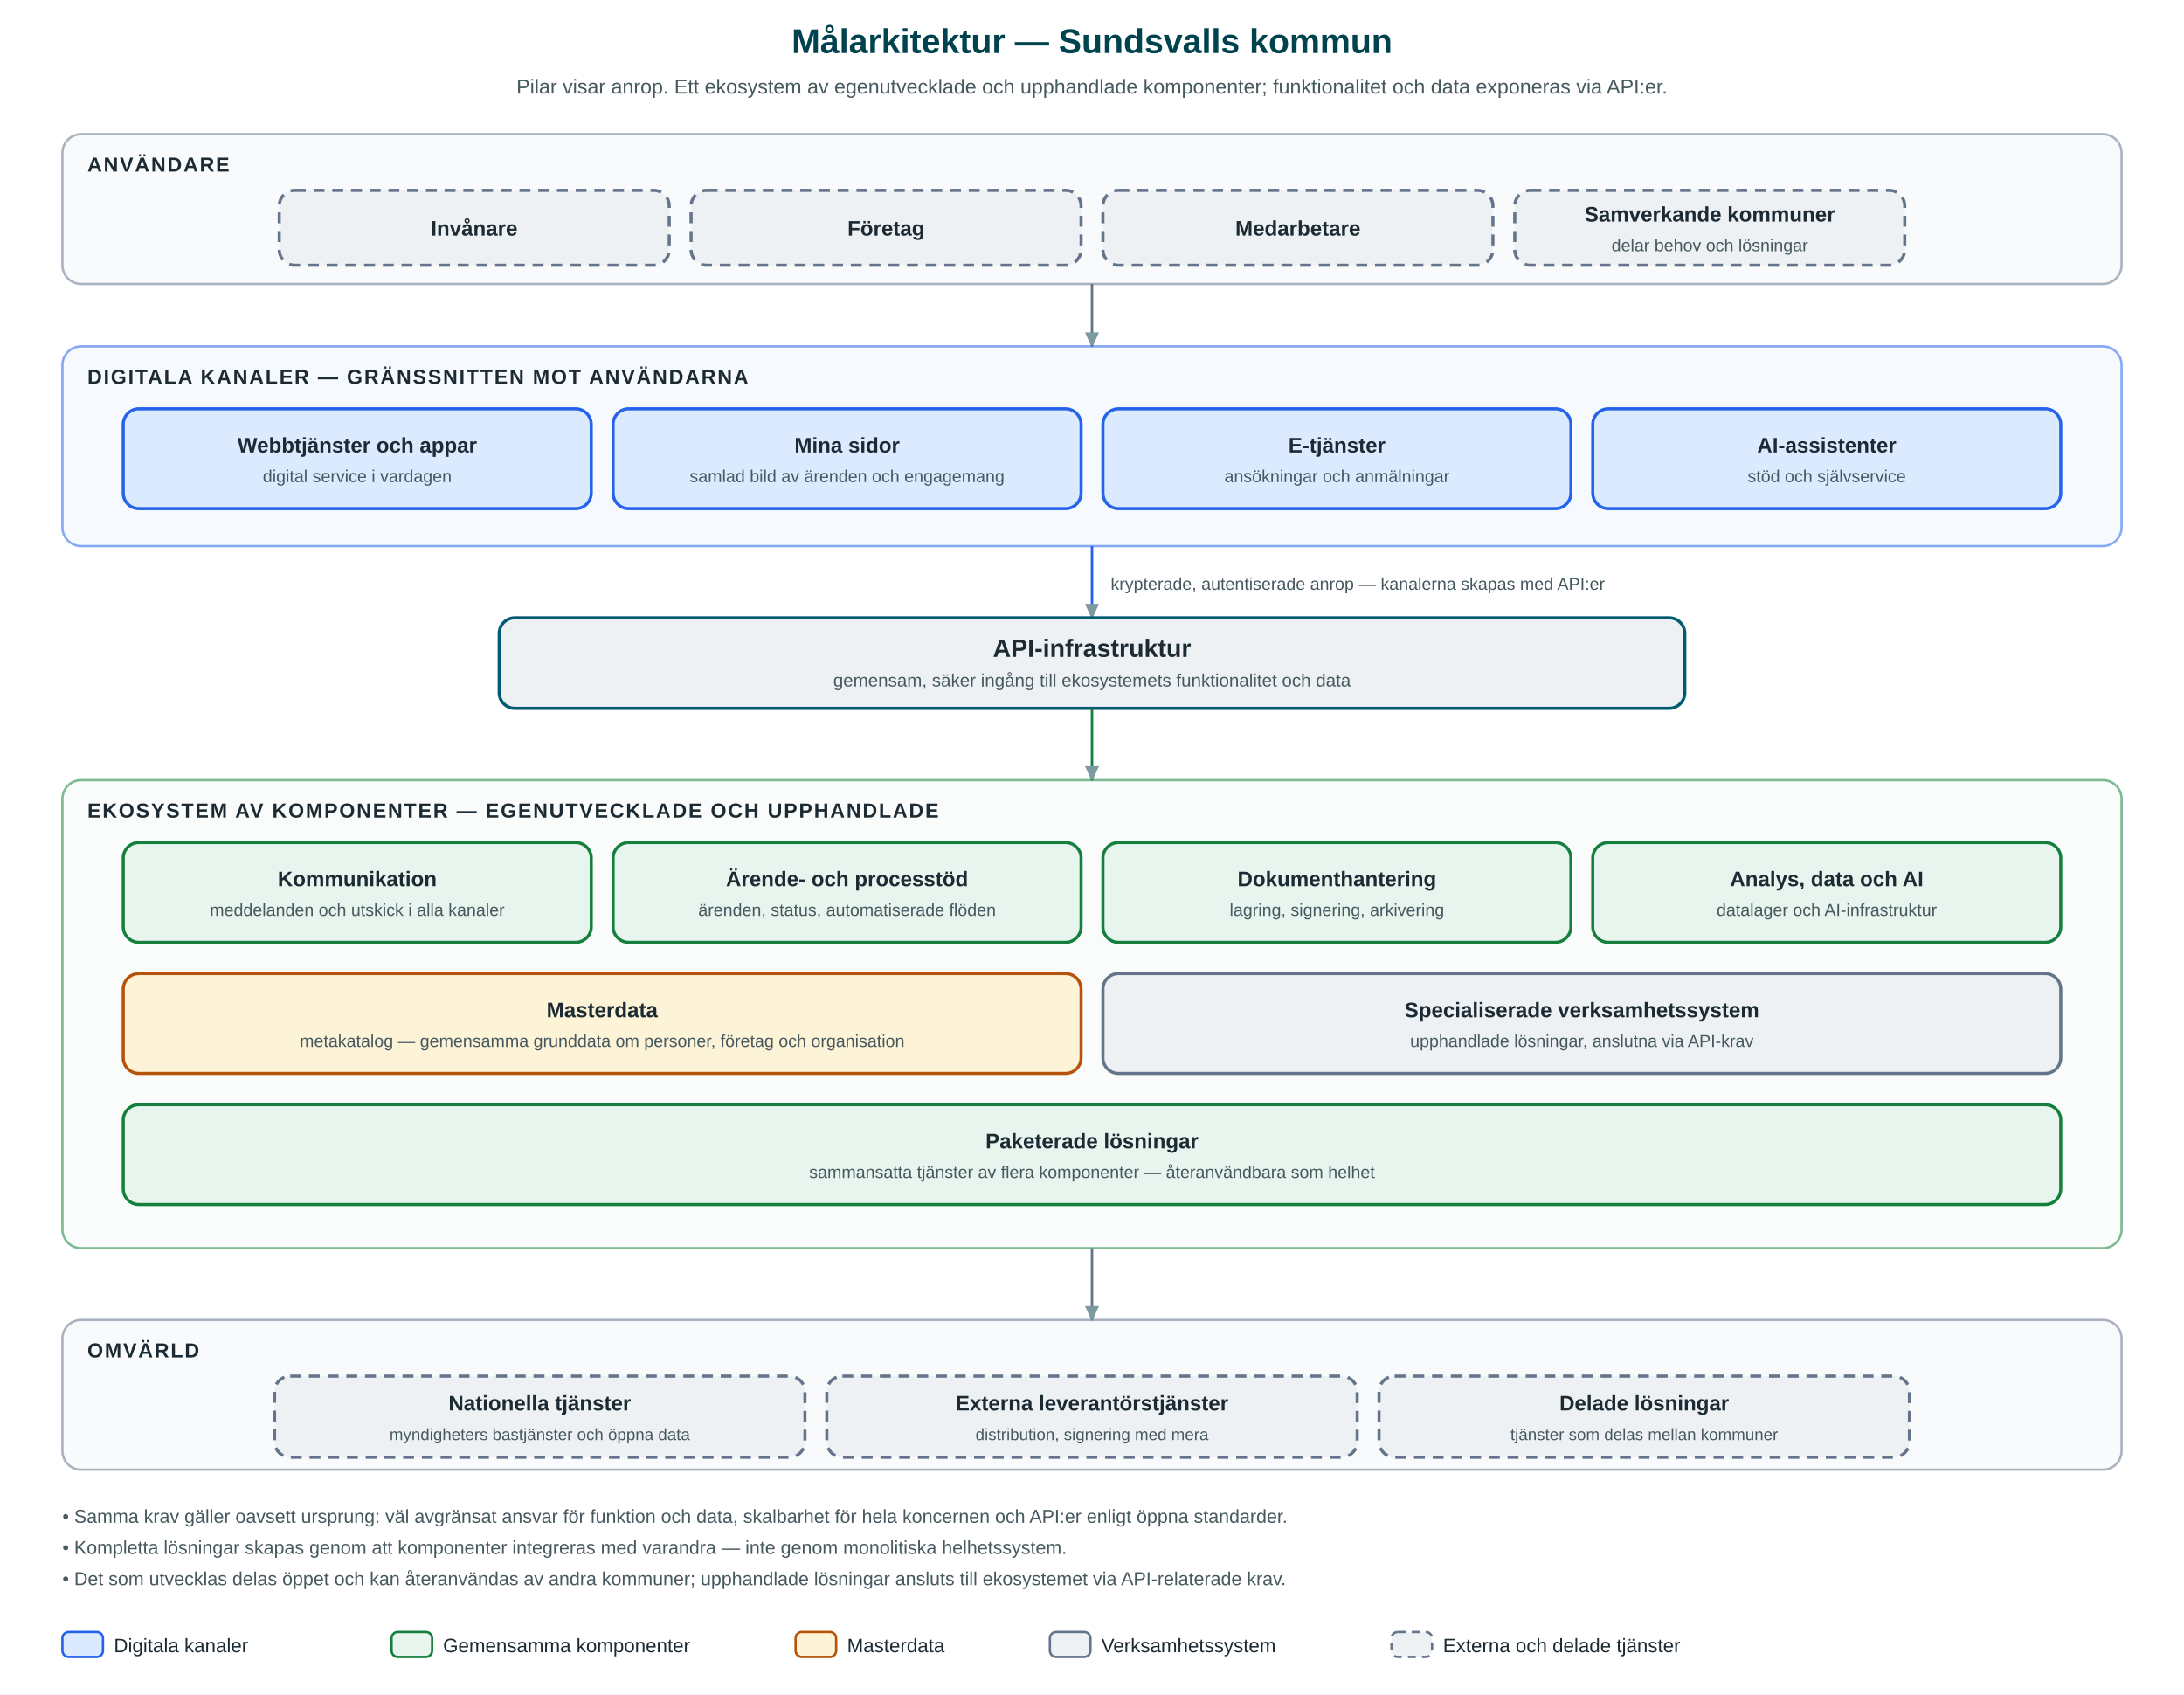
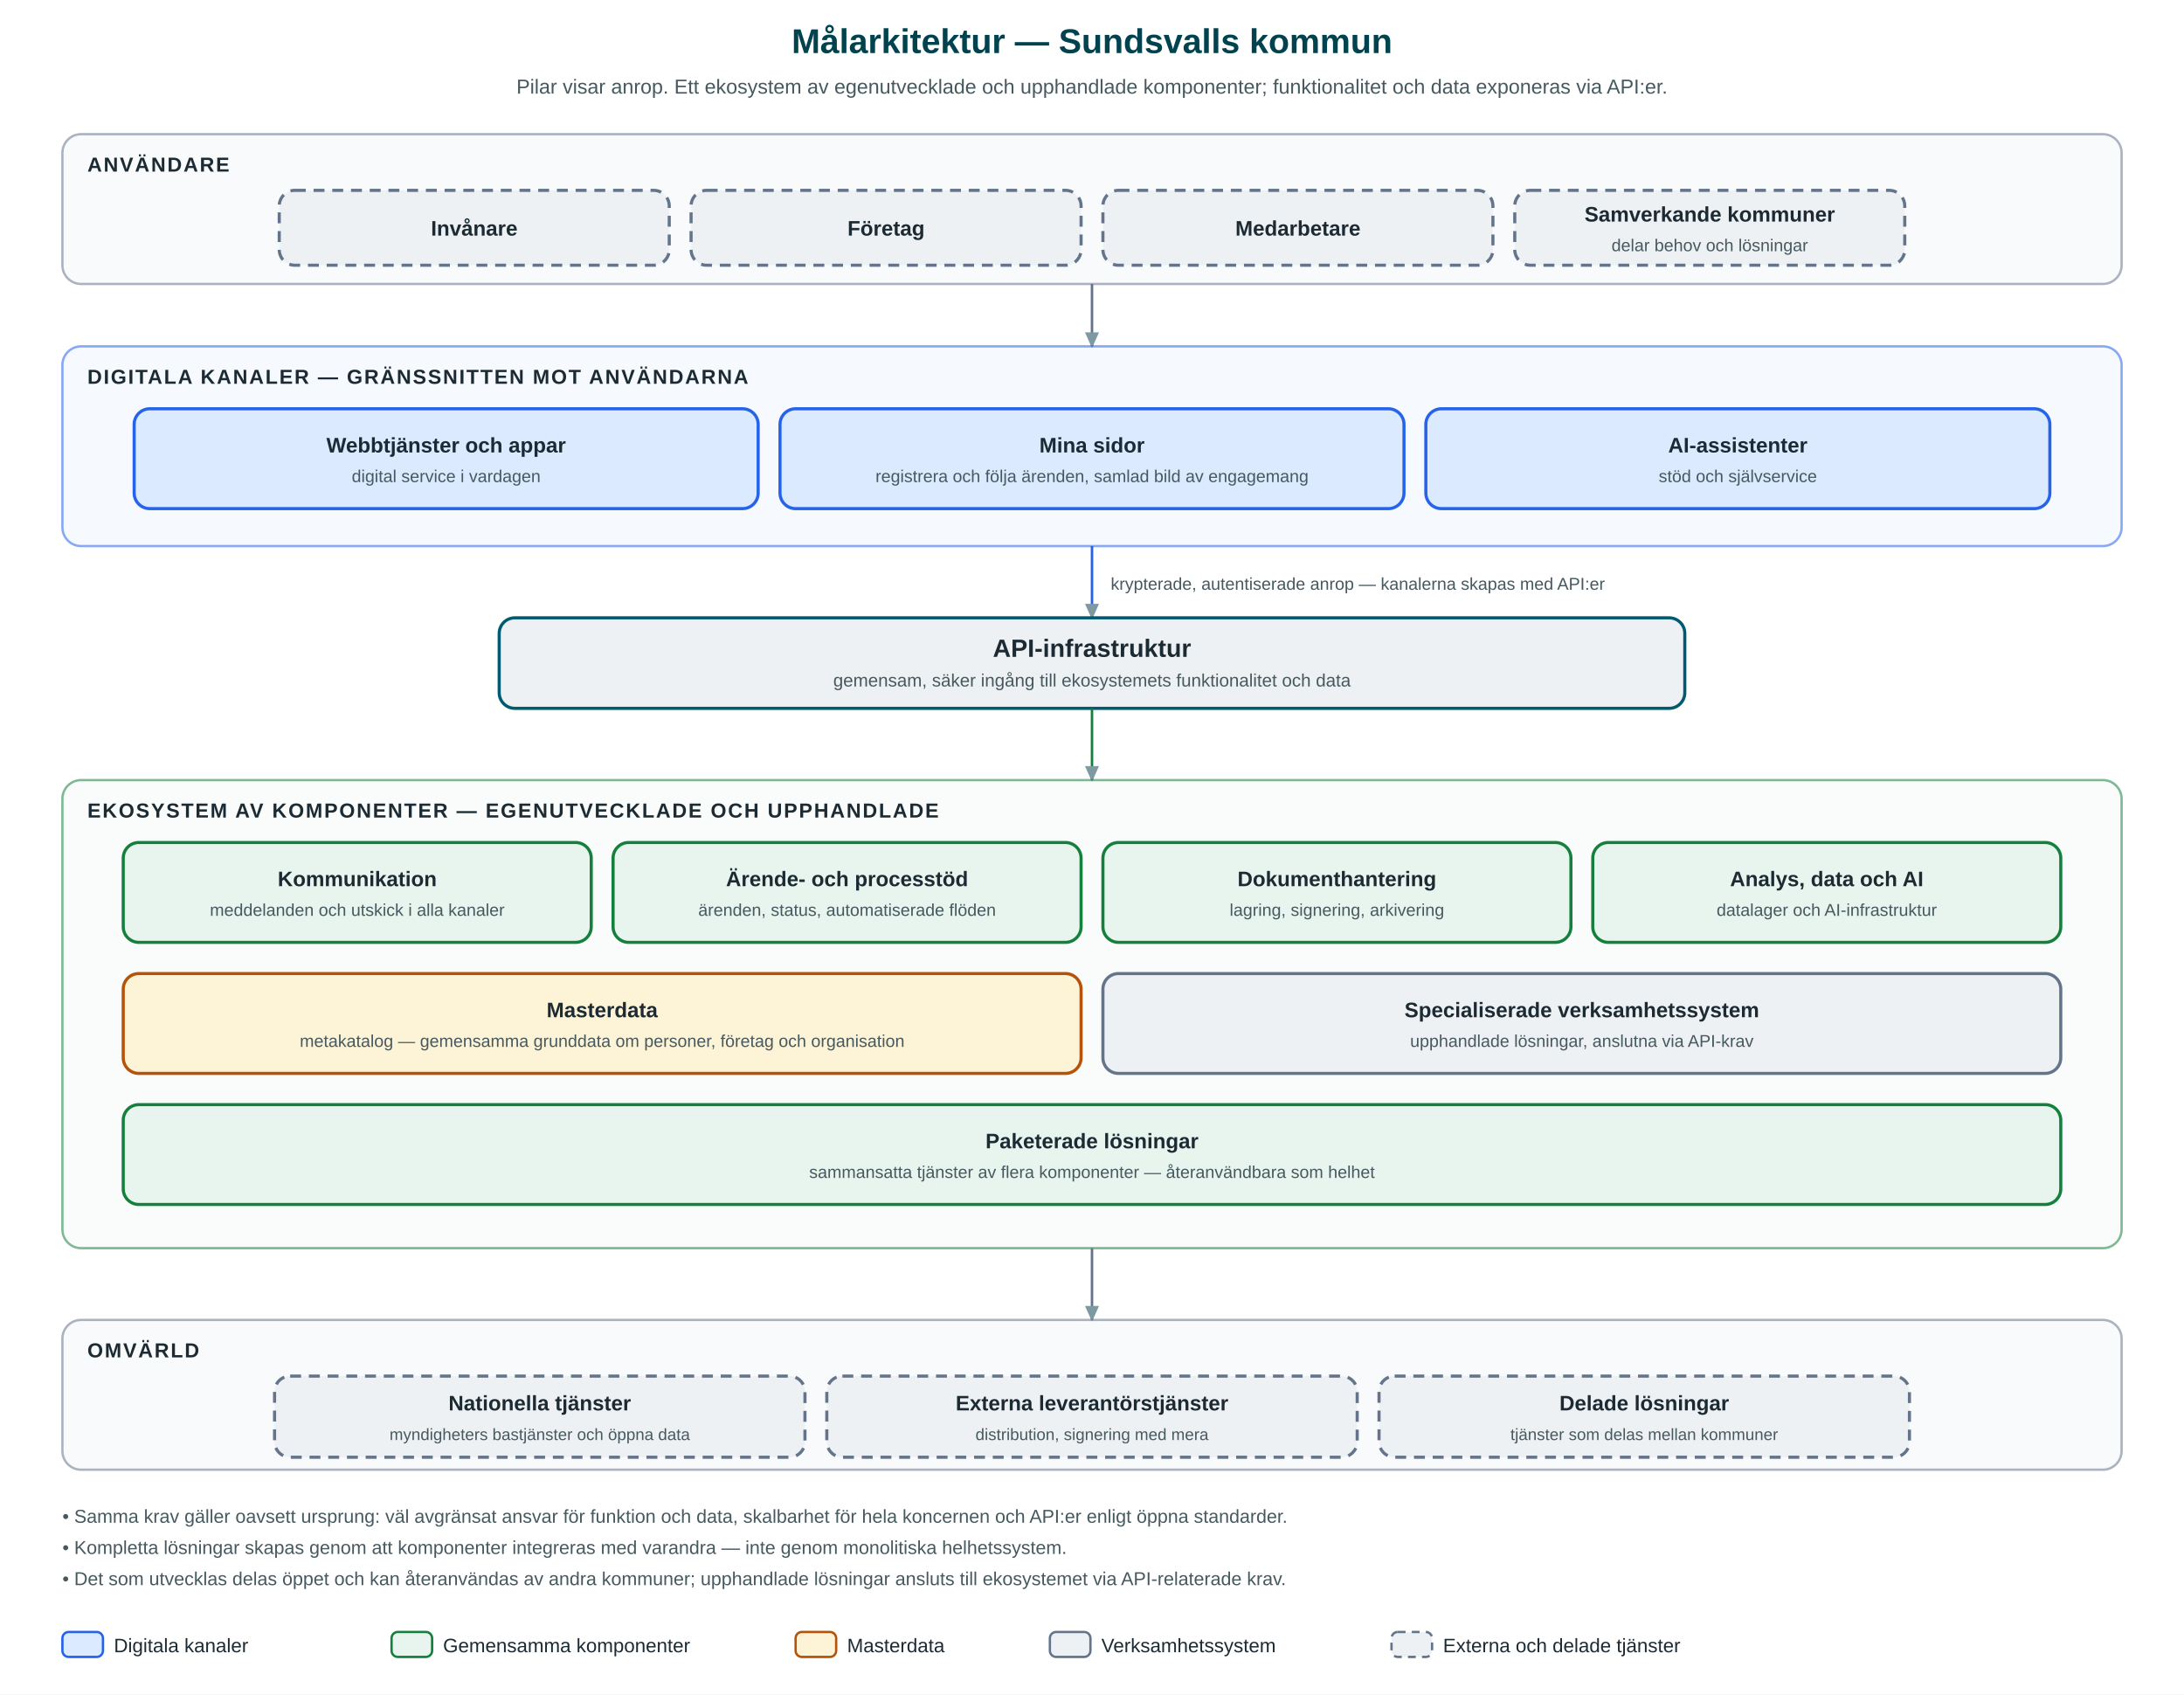
<svg xmlns="http://www.w3.org/2000/svg" viewBox="0 0 1400 1086" font-family="Segoe UI, Helvetica Neue, Arial, sans-serif" role="img" aria-label="Översikt över Sundsvalls kommuns målarkitektur">
  <defs>
    <marker id="arr" viewBox="0 0 10 10" refX="8" refY="5" markerWidth="7" markerHeight="7" orient="auto-start-reverse">
      <path d="M 0 1 L 9 5 L 0 9 z" fill="#7d99a1" />
    </marker>
  </defs>
  <rect width="1400" height="1086" fill="#ffffff" />
  <text x="700.0" y="34" text-anchor="middle" font-size="22" font-weight="bold" fill="#00434f">Målarkitektur — Sundsvalls kommun</text>
  <text x="700.0" y="60" text-anchor="middle" font-size="13" fill="#46595f">Pilar visar anrop. Ett ekosystem av egenutvecklade och upphandlade komponenter; funktionalitet och data exponeras via API:er.</text>
  <rect x="40" y="86" rx="12" width="1320" height="96" fill="#f4f5f7" stroke="#64748b" stroke-width="1.5" opacity="0.55" />
  <text x="56" y="110" font-size="13" font-weight="bold" letter-spacing="1" fill="#1c2b33">ANVÄNDARE</text>
  <rect x="179.0" y="122" rx="10" width="250" height="48" fill="#eef1f4" stroke="#64748b" stroke-width="2" stroke-dasharray="7,5" />
  <text x="304.0" y="151.0" text-anchor="middle" font-size="13.5" font-weight="bold" fill="#1c2b33">Invånare</text>
  <rect x="443.0" y="122" rx="10" width="250" height="48" fill="#eef1f4" stroke="#64748b" stroke-width="2" stroke-dasharray="7,5" />
  <text x="568.0" y="151.0" text-anchor="middle" font-size="13.5" font-weight="bold" fill="#1c2b33">Företag</text>
  <rect x="707.0" y="122" rx="10" width="250" height="48" fill="#eef1f4" stroke="#64748b" stroke-width="2" stroke-dasharray="7,5" />
  <text x="832.0" y="151.0" text-anchor="middle" font-size="13.5" font-weight="bold" fill="#1c2b33">Medarbetare</text>
  <rect x="971.0" y="122" rx="10" width="250" height="48" fill="#eef1f4" stroke="#64748b" stroke-width="2" stroke-dasharray="7,5" />
  <text x="1096.0" y="142.0" text-anchor="middle" font-size="13.5" font-weight="bold" fill="#1c2b33">Samverkande kommuner</text>
  <text x="1096.0" y="161.0" text-anchor="middle" font-size="11" fill="#46595f">delar behov och lösningar</text>
  <path d="M 700.0 182 L 700.0 222" fill="none" stroke="#64748b" stroke-width="1.6" marker-end="url(#arr)" />
  <rect x="40" y="222" rx="12" width="1320" height="128" fill="#eef4fb" stroke="#2563eb" stroke-width="1.5" opacity="0.55" />
  <text x="56" y="246" font-size="13" font-weight="bold" letter-spacing="1" fill="#1c2b33">DIGITALA KANALER — GRÄNSSNITTEN MOT ANVÄNDARNA</text>
-   <rect x="79.0" y="262" rx="10" width="300" height="64" fill="#dbeafe" stroke="#2563eb" stroke-width="2" />
-   <text x="229.0" y="290.0" text-anchor="middle" font-size="13.5" font-weight="bold" fill="#1c2b33">Webbtjänster och appar</text>
-   <text x="229.0" y="309.0" text-anchor="middle" font-size="11" fill="#46595f">digital service i vardagen</text>
-   <rect x="393.0" y="262" rx="10" width="300" height="64" fill="#dbeafe" stroke="#2563eb" stroke-width="2" />
-   <text x="543.0" y="290.0" text-anchor="middle" font-size="13.5" font-weight="bold" fill="#1c2b33">Mina sidor</text>
-   <text x="543.0" y="309.0" text-anchor="middle" font-size="11" fill="#46595f">samlad bild av ärenden och engagemang</text>
-   <rect x="707.0" y="262" rx="10" width="300" height="64" fill="#dbeafe" stroke="#2563eb" stroke-width="2" />
-   <text x="857.0" y="290.0" text-anchor="middle" font-size="13.5" font-weight="bold" fill="#1c2b33">E-tjänster</text>
-   <text x="857.0" y="309.0" text-anchor="middle" font-size="11" fill="#46595f">ansökningar och anmälningar</text>
-   <rect x="1021.0" y="262" rx="10" width="300" height="64" fill="#dbeafe" stroke="#2563eb" stroke-width="2" />
-   <text x="1171.0" y="290.0" text-anchor="middle" font-size="13.5" font-weight="bold" fill="#1c2b33">AI-assistenter</text>
-   <text x="1171.0" y="309.0" text-anchor="middle" font-size="11" fill="#46595f">stöd och självservice</text>
+   <rect x="86.0" y="262" rx="10" width="400" height="64" fill="#dbeafe" stroke="#2563eb" stroke-width="2" />
+   <text x="286.0" y="290.0" text-anchor="middle" font-size="13.5" font-weight="bold" fill="#1c2b33">Webbtjänster och appar</text>
+   <text x="286.0" y="309.0" text-anchor="middle" font-size="11" fill="#46595f">digital service i vardagen</text>
+   <rect x="500.0" y="262" rx="10" width="400" height="64" fill="#dbeafe" stroke="#2563eb" stroke-width="2" />
+   <text x="700.0" y="290.0" text-anchor="middle" font-size="13.5" font-weight="bold" fill="#1c2b33">Mina sidor</text>
+   <text x="700.0" y="309.0" text-anchor="middle" font-size="11" fill="#46595f">registrera och följa ärenden, samlad bild av engagemang</text>
+   <rect x="914.0" y="262" rx="10" width="400" height="64" fill="#dbeafe" stroke="#2563eb" stroke-width="2" />
+   <text x="1114.0" y="290.0" text-anchor="middle" font-size="13.5" font-weight="bold" fill="#1c2b33">AI-assistenter</text>
+   <text x="1114.0" y="309.0" text-anchor="middle" font-size="11" fill="#46595f">stöd och självservice</text>
  <path d="M 700.0 350 L 700.0 396" fill="none" stroke="#2563eb" stroke-width="1.6" marker-end="url(#arr)" />
  <text x="712.0" y="378" font-size="11" fill="#46595f">krypterade, autentiserade anrop — kanalerna skapas med API:er</text>
  <rect x="320.0" y="396" rx="10" width="760" height="58" fill="#eef1f4" stroke="#005a70" stroke-width="2" />
  <text x="700.0" y="421.0" text-anchor="middle" font-size="16" font-weight="bold" fill="#1c2b33">API-infrastruktur</text>
  <text x="700.0" y="440.0" text-anchor="middle" font-size="11.5" fill="#46595f">gemensam, säker ingång till ekosystemets funktionalitet och data</text>
  <path d="M 700.0 454 L 700.0 500" fill="none" stroke="#15803d" stroke-width="1.6" marker-end="url(#arr)" />
  <rect x="40" y="500" rx="12" width="1320" height="300" fill="#f4faf6" stroke="#15803d" stroke-width="1.5" opacity="0.55" />
  <text x="56" y="524" font-size="13" font-weight="bold" letter-spacing="1" fill="#1c2b33">EKOSYSTEM AV KOMPONENTER — EGENUTVECKLADE OCH UPPHANDLADE</text>
  <rect x="79.0" y="540" rx="10" width="300" height="64" fill="#e8f5ee" stroke="#15803d" stroke-width="2" />
  <text x="229.0" y="568.0" text-anchor="middle" font-size="13.5" font-weight="bold" fill="#1c2b33">Kommunikation</text>
  <text x="229.0" y="587.0" text-anchor="middle" font-size="11" fill="#46595f">meddelanden och utskick i alla kanaler</text>
  <rect x="393.0" y="540" rx="10" width="300" height="64" fill="#e8f5ee" stroke="#15803d" stroke-width="2" />
  <text x="543.0" y="568.0" text-anchor="middle" font-size="13.5" font-weight="bold" fill="#1c2b33">Ärende- och processtöd</text>
  <text x="543.0" y="587.0" text-anchor="middle" font-size="11" fill="#46595f">ärenden, status, automatiserade flöden</text>
  <rect x="707.0" y="540" rx="10" width="300" height="64" fill="#e8f5ee" stroke="#15803d" stroke-width="2" />
  <text x="857.0" y="568.0" text-anchor="middle" font-size="13.5" font-weight="bold" fill="#1c2b33">Dokumenthantering</text>
  <text x="857.0" y="587.0" text-anchor="middle" font-size="11" fill="#46595f">lagring, signering, arkivering</text>
  <rect x="1021.0" y="540" rx="10" width="300" height="64" fill="#e8f5ee" stroke="#15803d" stroke-width="2" />
  <text x="1171.0" y="568.0" text-anchor="middle" font-size="13.5" font-weight="bold" fill="#1c2b33">Analys, data och AI</text>
  <text x="1171.0" y="587.0" text-anchor="middle" font-size="11" fill="#46595f">datalager och AI-infrastruktur</text>
  <rect x="79.0" y="624" rx="10" width="614" height="64" fill="#fdf3d7" stroke="#b45309" stroke-width="2" />
  <text x="386.0" y="652.0" text-anchor="middle" font-size="13.5" font-weight="bold" fill="#1c2b33">Masterdata</text>
  <text x="386.0" y="671.0" text-anchor="middle" font-size="11" fill="#46595f">metakatalog — gemensamma grunddata om personer, företag och organisation</text>
  <rect x="707.0" y="624" rx="10" width="614" height="64" fill="#eef1f4" stroke="#64748b" stroke-width="2" />
  <text x="1014.0" y="652.0" text-anchor="middle" font-size="13.5" font-weight="bold" fill="#1c2b33">Specialiserade verksamhetssystem</text>
  <text x="1014.0" y="671.0" text-anchor="middle" font-size="11" fill="#46595f">upphandlade lösningar, anslutna via API-krav</text>
  <rect x="79.0" y="708" rx="10" width="1242" height="64" fill="#e8f5ee" stroke="#15803d" stroke-width="2" />
  <text x="700.0" y="736.0" text-anchor="middle" font-size="13.5" font-weight="bold" fill="#1c2b33">Paketerade lösningar</text>
  <text x="700.0" y="755.0" text-anchor="middle" font-size="11" fill="#46595f">sammansatta tjänster av flera komponenter — återanvändbara som helhet</text>
  <path d="M 700.0 800 L 700.0 846" fill="none" stroke="#64748b" stroke-width="1.6" marker-end="url(#arr)" />
  <rect x="40" y="846" rx="12" width="1320" height="96" fill="#f4f5f7" stroke="#64748b" stroke-width="1.5" opacity="0.55" />
  <text x="56" y="870" font-size="13" font-weight="bold" letter-spacing="1" fill="#1c2b33">OMVÄRLD</text>
  <rect x="176.0" y="882" rx="10" width="340" height="52" fill="#eef1f4" stroke="#64748b" stroke-width="2" stroke-dasharray="7,5" />
  <text x="346.0" y="904.0" text-anchor="middle" font-size="13.5" font-weight="bold" fill="#1c2b33">Nationella tjänster</text>
  <text x="346.0" y="923.0" text-anchor="middle" font-size="10.5" fill="#46595f">myndigheters bastjänster och öppna data</text>
  <rect x="530.0" y="882" rx="10" width="340" height="52" fill="#eef1f4" stroke="#64748b" stroke-width="2" stroke-dasharray="7,5" />
  <text x="700.0" y="904.0" text-anchor="middle" font-size="13.5" font-weight="bold" fill="#1c2b33">Externa leverantörstjänster</text>
  <text x="700.0" y="923.0" text-anchor="middle" font-size="10.5" fill="#46595f">distribution, signering med mera</text>
  <rect x="884.0" y="882" rx="10" width="340" height="52" fill="#eef1f4" stroke="#64748b" stroke-width="2" stroke-dasharray="7,5" />
  <text x="1054.0" y="904.0" text-anchor="middle" font-size="13.5" font-weight="bold" fill="#1c2b33">Delade lösningar</text>
  <text x="1054.0" y="923.0" text-anchor="middle" font-size="10.5" fill="#46595f">tjänster som delas mellan kommuner</text>
  <text x="40" y="976" font-size="12" fill="#46595f">• Samma krav gäller oavsett ursprung: väl avgränsat ansvar för funktion och data, skalbarhet för hela koncernen och API:er enligt öppna standarder.</text>
  <text x="40" y="996" font-size="12" fill="#46595f">• Kompletta lösningar skapas genom att komponenter integreras med varandra — inte genom monolitiska helhetssystem.</text>
  <text x="40" y="1016" font-size="12" fill="#46595f">• Det som utvecklas delas öppet och kan återanvändas av andra kommuner; upphandlade lösningar ansluts till ekosystemet via API-relaterade krav.</text>
  <rect x="40" y="1046" width="26" height="16" rx="4" fill="#dbeafe" stroke="#2563eb" stroke-width="1.5" />
  <text x="73" y="1059" font-size="12.5" fill="#1c2b33">Digitala kanaler</text>
  <rect x="251" y="1046" width="26" height="16" rx="4" fill="#e8f5ee" stroke="#15803d" stroke-width="1.5" />
  <text x="284" y="1059" font-size="12.5" fill="#1c2b33">Gemensamma komponenter</text>
  <rect x="510" y="1046" width="26" height="16" rx="4" fill="#fdf3d7" stroke="#b45309" stroke-width="1.5" />
  <text x="543" y="1059" font-size="12.5" fill="#1c2b33">Masterdata</text>
  <rect x="673" y="1046" width="26" height="16" rx="4" fill="#eef1f4" stroke="#64748b" stroke-width="1.5" />
  <text x="706" y="1059" font-size="12.5" fill="#1c2b33">Verksamhetssystem</text>
  <rect x="892" y="1046" width="26" height="16" rx="4" fill="#eef1f4" stroke="#64748b" stroke-width="1.5" stroke-dasharray="5,4" />
  <text x="925" y="1059" font-size="12.5" fill="#1c2b33">Externa och delade tjänster</text>
</svg>
